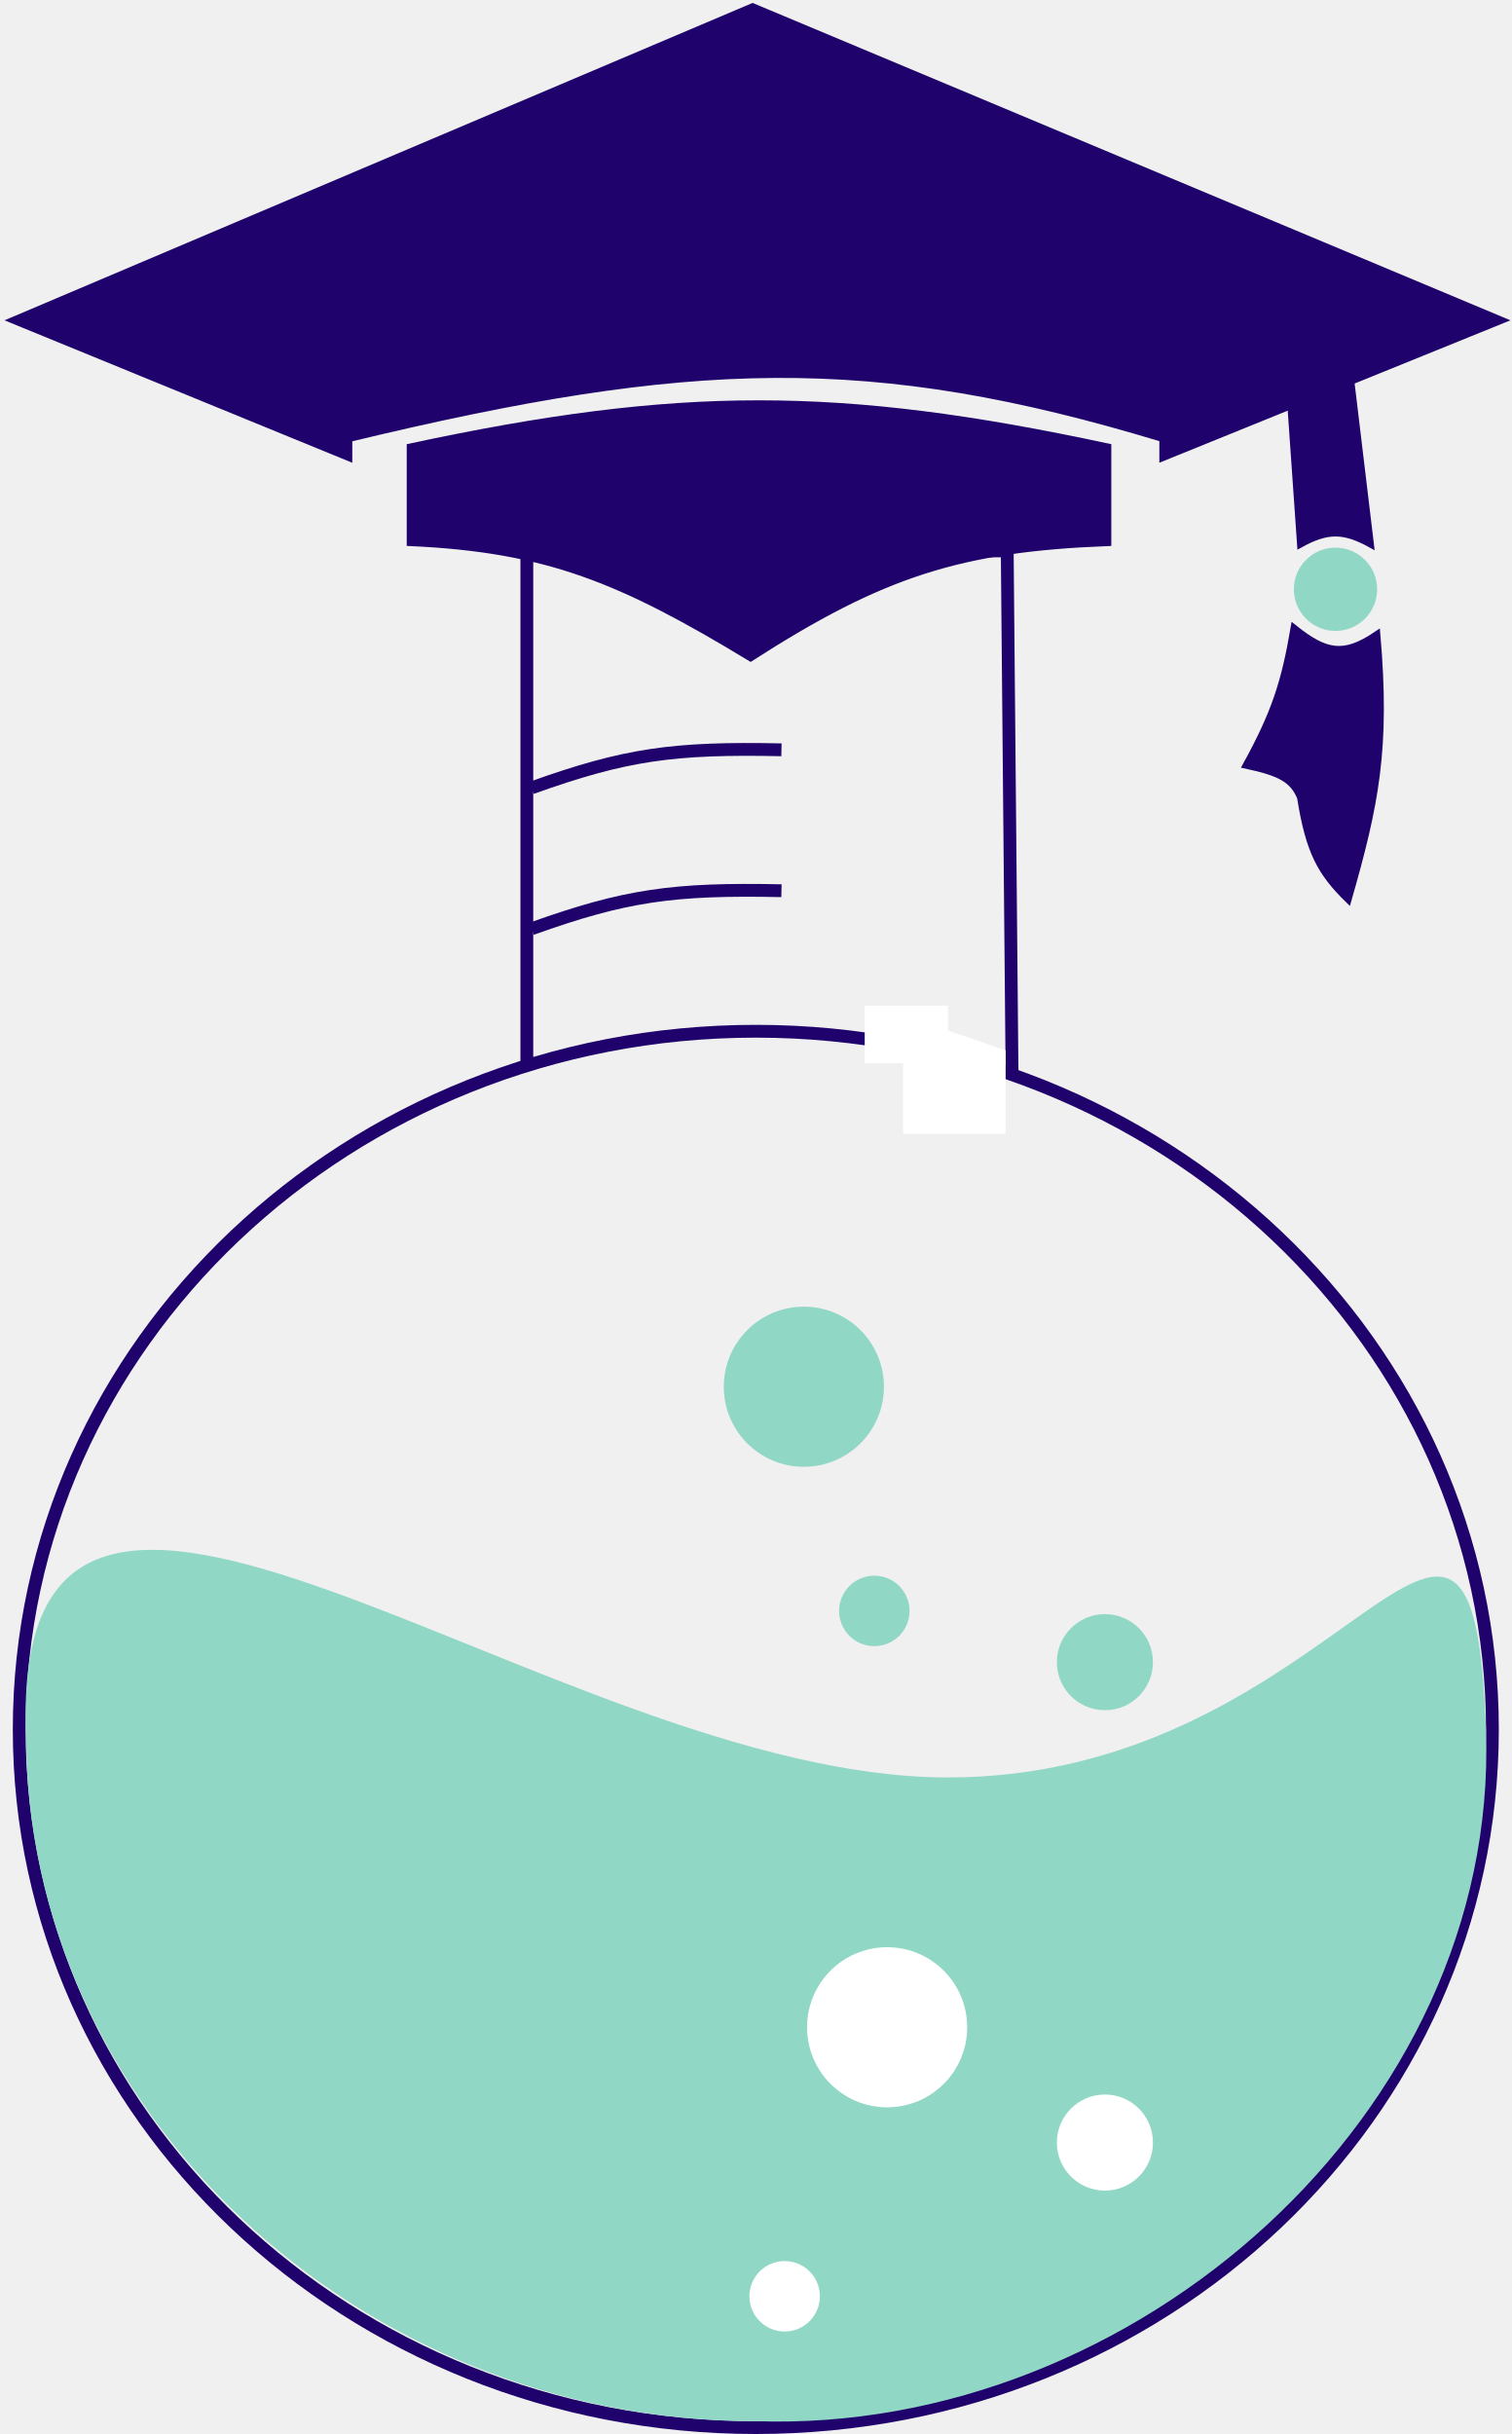
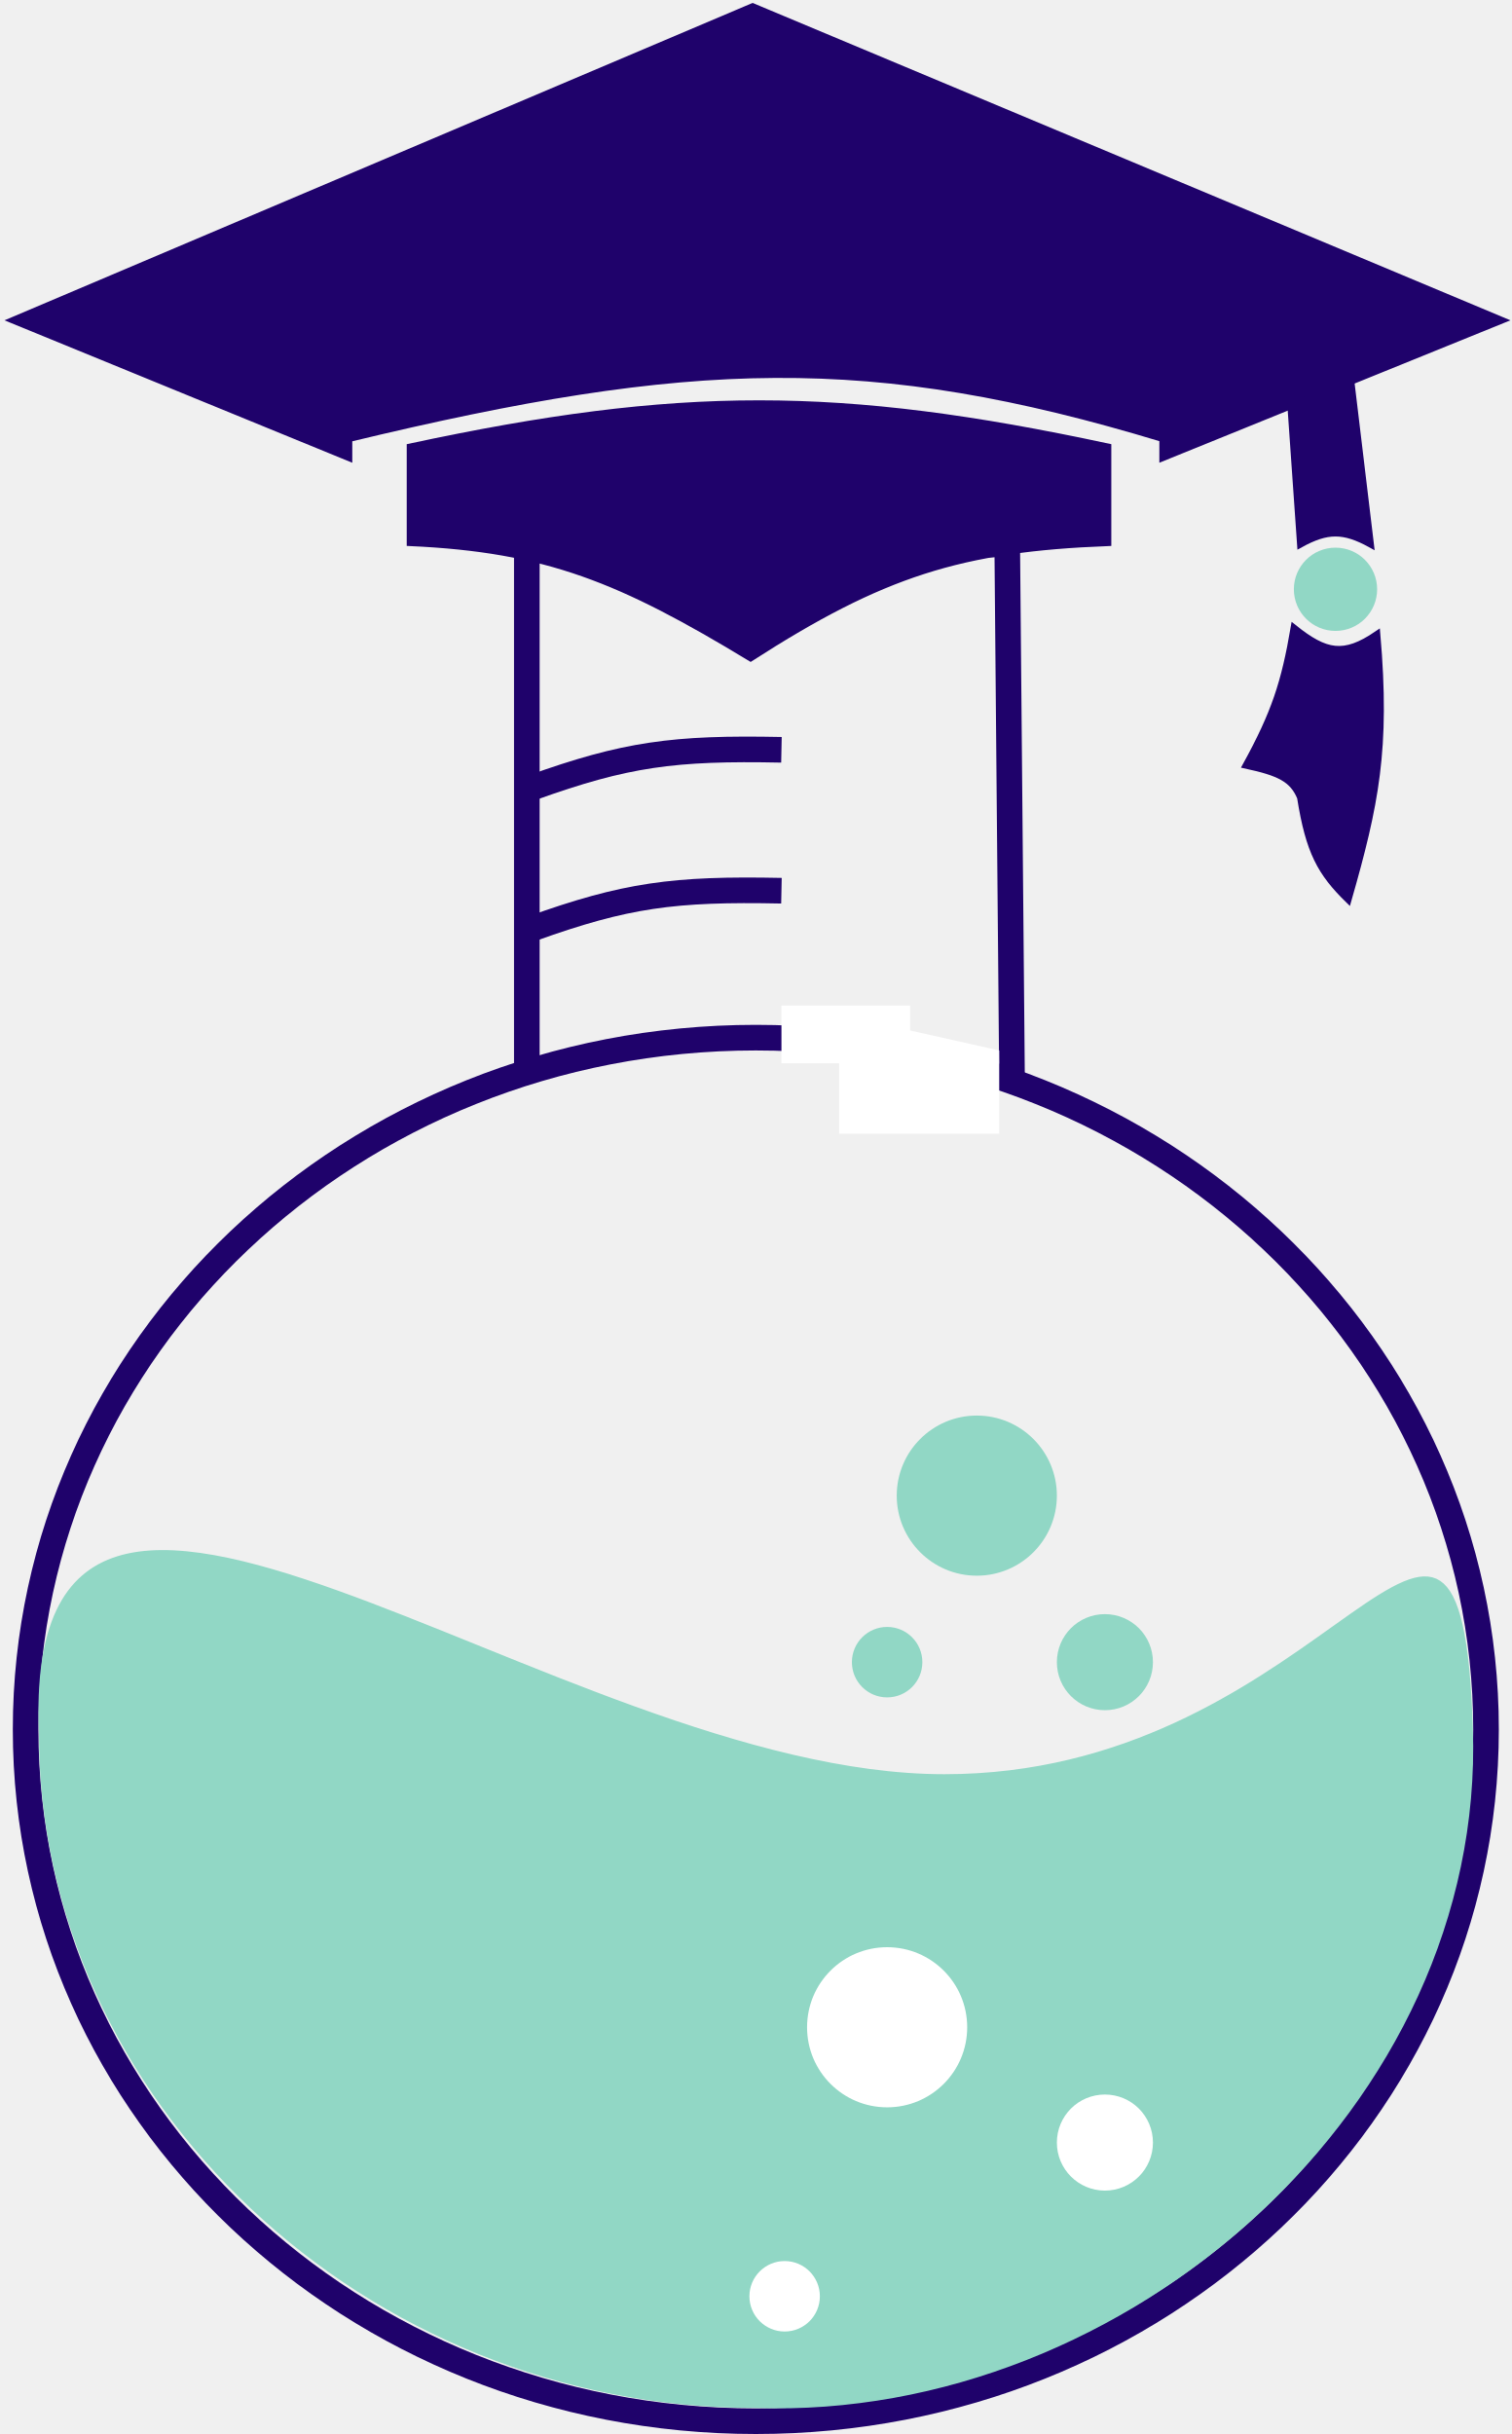
<svg xmlns="http://www.w3.org/2000/svg" width="236" height="380" viewBox="0 0 236 380" fill="none">
  <path d="M2 50L54.5 71.5V68.5C107.898 55.624 136.024 54.726 181.5 68.5V71.5L234.5 50L117.5 1L2 50Z" fill="#1F026B" stroke="#1F026B" />
  <path d="M203 85L201.5 63.5L211 60L214 85C209.781 82.679 207.219 82.675 203 85Z" fill="#1F026B" stroke="#1F026B" />
  <circle cx="208.5" cy="92" r="6" fill="#91D7C5" stroke="#91D7C5" />
  <path d="M210.5 140.5C214.753 125.629 216.554 116.972 215 99C209.789 102.552 206.966 101.972 202 98C200.529 106.568 199.008 111.302 194.5 119.5C199.7 120.625 201.794 121.613 203 124.5C204.351 133.001 206.158 136.247 210.5 140.5Z" fill="#1F026B" stroke="#1F026B" />
  <path d="M64 84.752V69.75C106 60.75 131 60.75 173 69.75V84.752C149.974 85.637 137.743 89.528 117.187 102.752C96.97 90.5 85.425 85.715 64 84.752Z" fill="#1F026B" stroke="#1F026B" />
-   <path d="M82.25 167V86H91H157.25M142 86H157.25M157.25 86L158 167.5" stroke="#1F026B" stroke-width="2" />
-   <path d="M233 270C233 330.15 181.563 379 118 379C54.437 379 3 330.15 3 270C3 209.85 54.437 161 118 161C181.563 161 233 209.85 233 270Z" stroke="#1F026B" stroke-width="2" />
-   <path d="M118.072 377.002L118.055 377.002H118.038C56.413 377.002 5.076 328.693 5.076 271.002V270.981L5.075 270.959C4.707 262.42 5.706 256.244 7.762 251.917C9.796 247.635 12.886 245.117 16.869 243.888C20.901 242.644 25.91 242.705 31.754 243.746C37.587 244.786 44.165 246.786 51.292 249.339C58.233 251.826 65.659 254.824 73.392 257.946L74.006 258.193C81.952 261.401 90.21 264.726 98.549 267.731C115.211 273.735 132.291 278.5 148 278.5C177.056 278.5 197.001 264.32 210.075 255.025C211.14 254.268 212.16 253.543 213.135 252.861C216.391 250.583 219.087 248.828 221.331 247.883C223.582 246.935 225.102 246.916 226.236 247.664C227.448 248.464 228.559 250.343 229.402 254.085C230.234 257.777 230.757 263.052 231 270.318C232.978 329.38 176.535 378.985 118.072 377.002Z" fill="#91D7C5" stroke="#91D7C5" stroke-width="2" />
-   <path fill-rule="evenodd" clip-rule="evenodd" d="M148 157H135V166H141V177H157V164L148 160.885V157Z" fill="white" />
-   <path d="M83 123C97.652 117.74 105.173 116.717 122 117.06" stroke="#1F026B" stroke-width="2" />
-   <path d="M83 145C97.652 139.74 105.173 138.717 122 139.06" stroke="#1F026B" stroke-width="2" />
+   <path d="M82.25 166V85H91H157.25M142 85H157.25M157.25 85L158 168.5" stroke="#1F026B" stroke-width="4" />
+   <path d="M232 270C232 329.548 181.062 378 118 378C54.938 378 4 329.548 4 270C4 210.452 54.938 162 118 162C181.062 162 232 210.452 232 270Z" stroke="#1F026B" stroke-width="4" />
+   <path d="M118.046 374.943L118.029 374.943H118.012C57.493 374.943 7.075 327.387 7.075 270.594V270.573L7.074 270.551C6.712 262.145 7.693 256.067 9.712 251.809C11.708 247.597 14.739 245.121 18.646 243.913C22.602 242.69 27.518 242.749 33.257 243.774C38.985 244.797 45.445 246.766 52.445 249.28C59.262 251.728 66.556 254.68 74.152 257.753L74.755 257.997C82.56 261.155 90.672 264.429 98.863 267.387C115.23 273.299 132.009 277.992 147.442 277.992C175.989 277.992 195.584 264.027 208.426 254.876C209.472 254.13 210.473 253.416 211.431 252.745C214.63 250.502 217.277 248.775 219.478 247.845C221.687 246.913 223.172 246.898 224.278 247.629C225.462 248.412 226.553 250.256 227.381 253.941C228.198 257.575 228.711 262.767 228.95 269.921C230.893 328.064 175.459 376.896 118.046 374.943Z" fill="#91D7C5" stroke="#91D7C5" stroke-width="2" />
+   <path fill-rule="evenodd" clip-rule="evenodd" d="M142.091 157H122V166H131V177H156V164L142.091 160.885V157Z" fill="white" />
+   <path d="M83 123C97.652 117.74 105.173 116.717 122 117.06" stroke="#1F026B" stroke-width="4" />
+   <path d="M83 145C97.652 139.74 105.173 138.717 122 139.06" stroke="#1F026B" stroke-width="4" />
  <circle cx="138.5" cy="316.5" r="12.5" fill="white" />
  <circle cx="172.5" cy="334.5" r="7.5" fill="white" />
  <circle cx="122.5" cy="358.5" r="5.5" fill="white" />
-   <circle cx="125.5" cy="216.5" r="12.5" fill="#91D7C5" />
+   <circle cx="152.5" cy="233.5" r="12.5" fill="#91D7C5" />
  <circle cx="172.5" cy="259.5" r="7.5" fill="#91D7C5" />
-   <circle cx="136.5" cy="251.5" r="5.5" fill="#91D7C5" />
+   <circle cx="138.5" cy="259.5" r="5.5" fill="#91D7C5" />
</svg>
